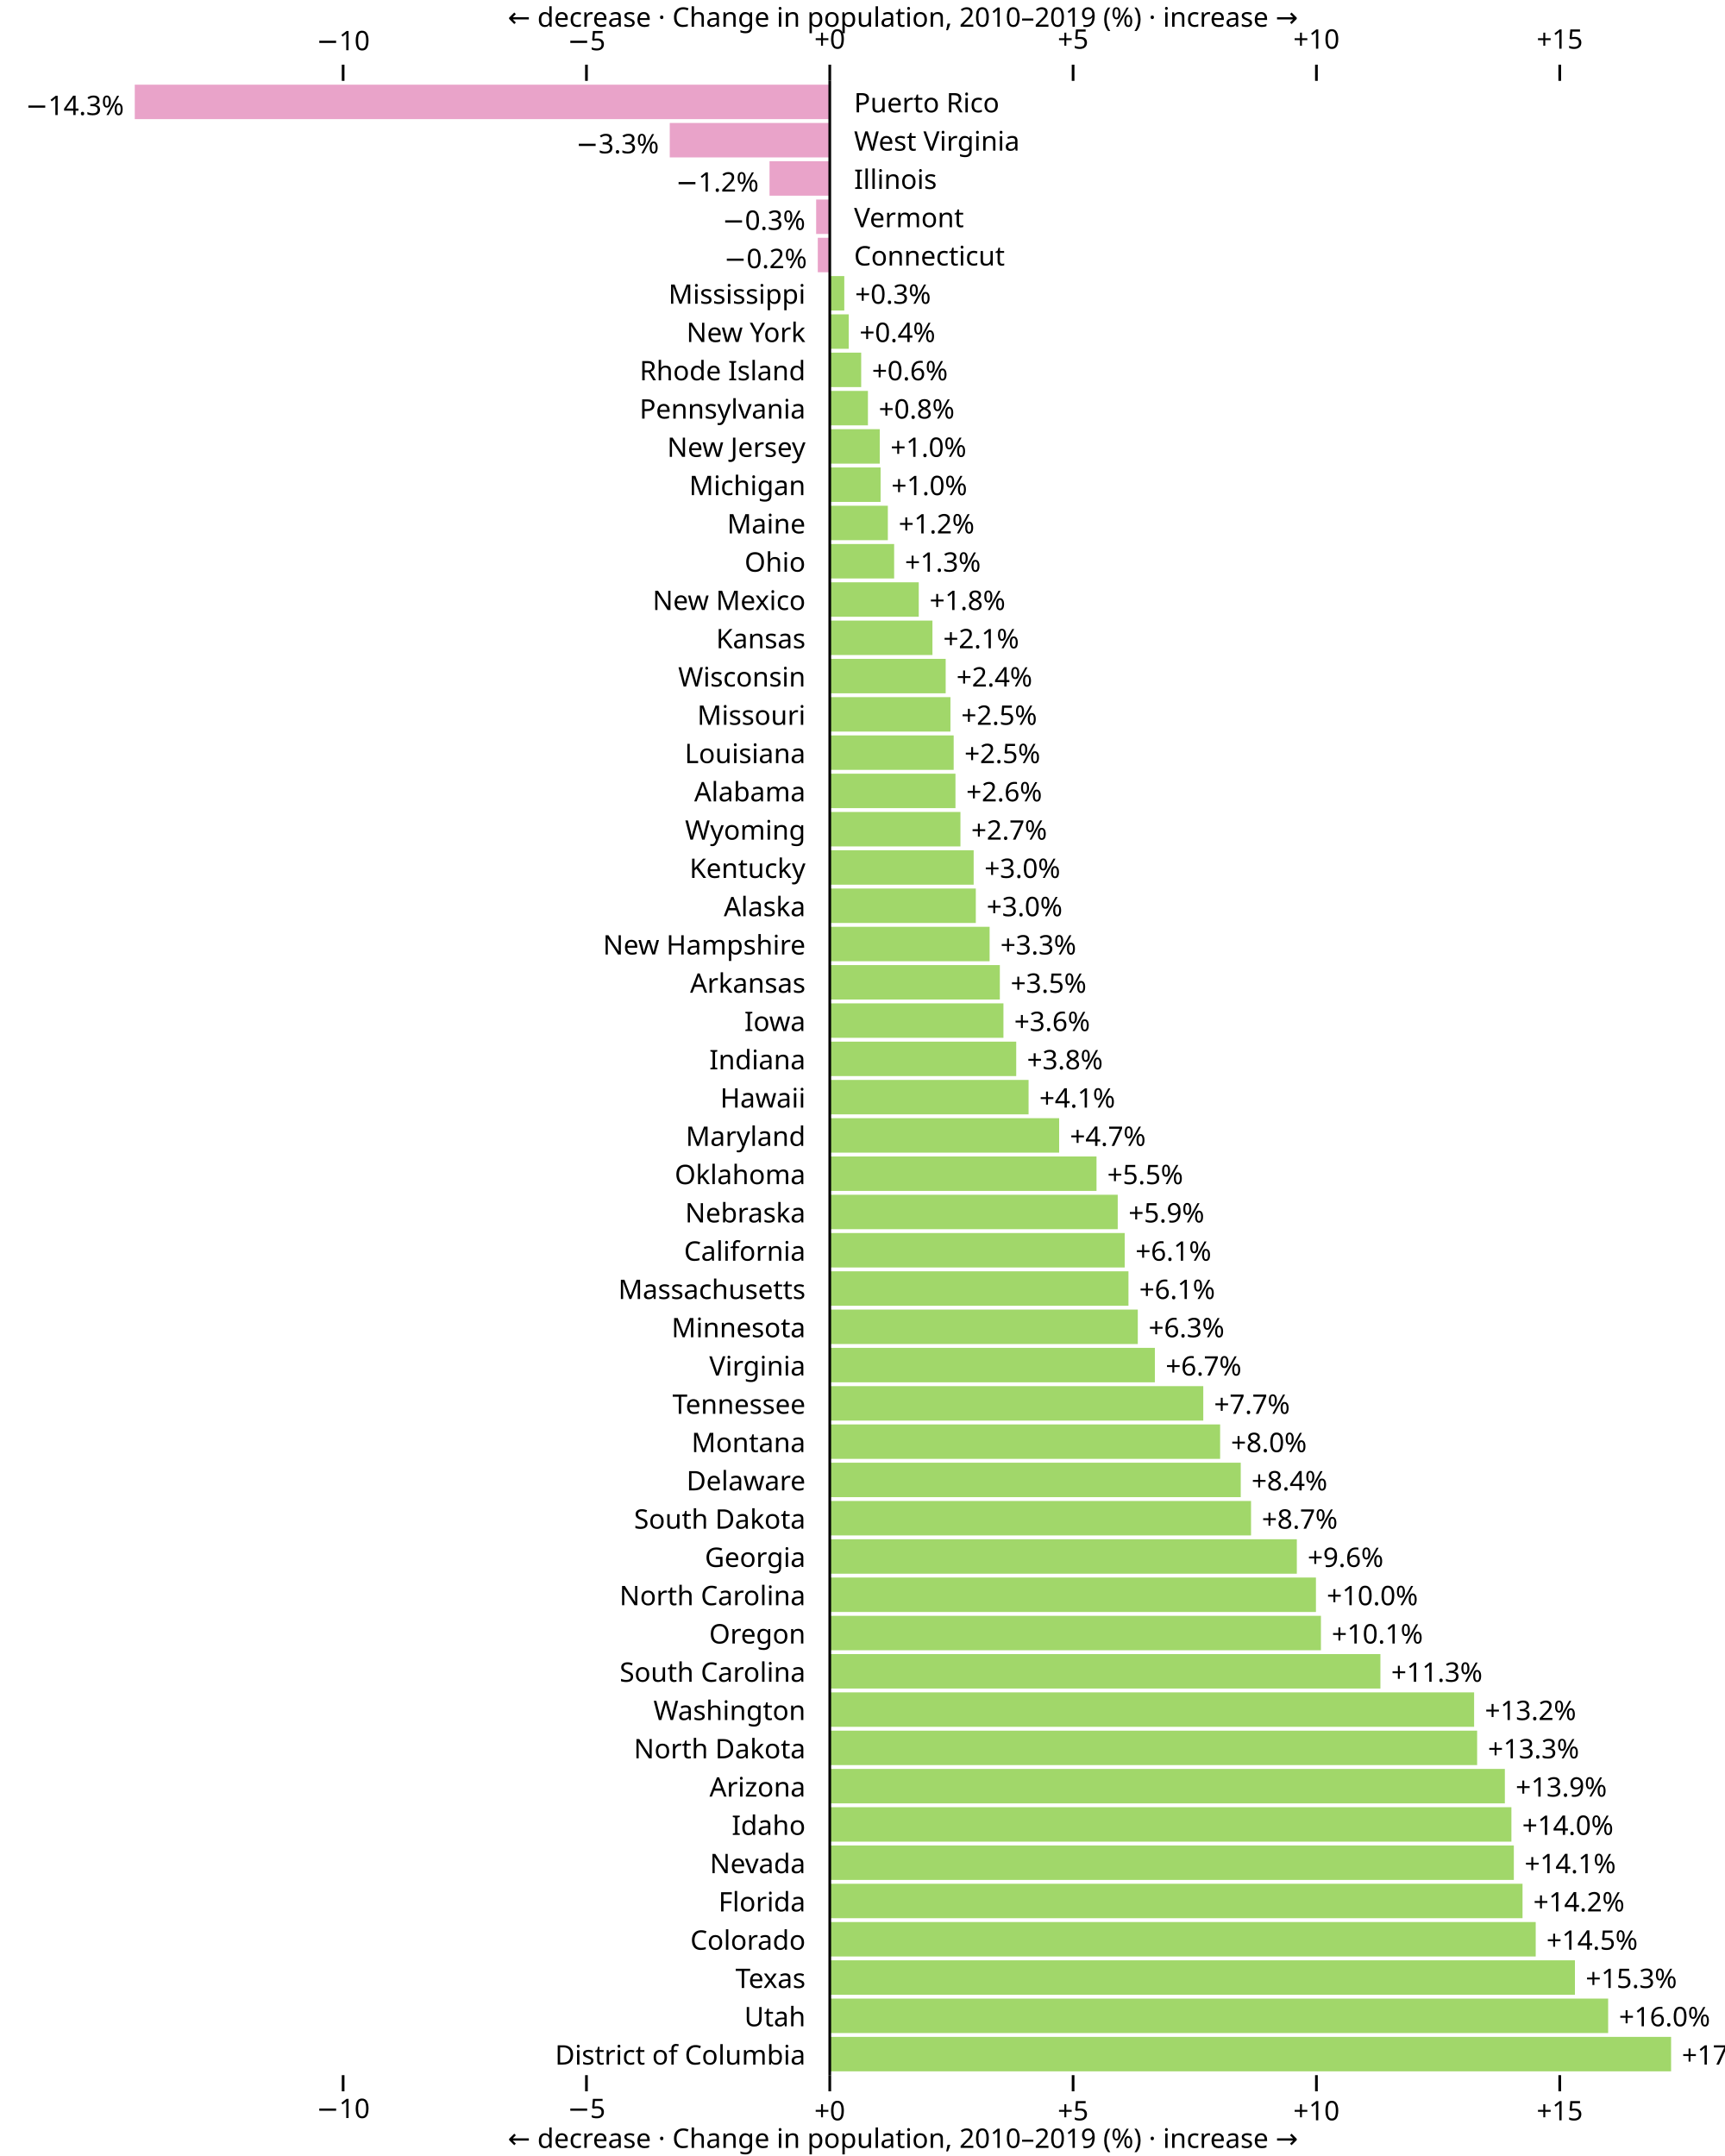
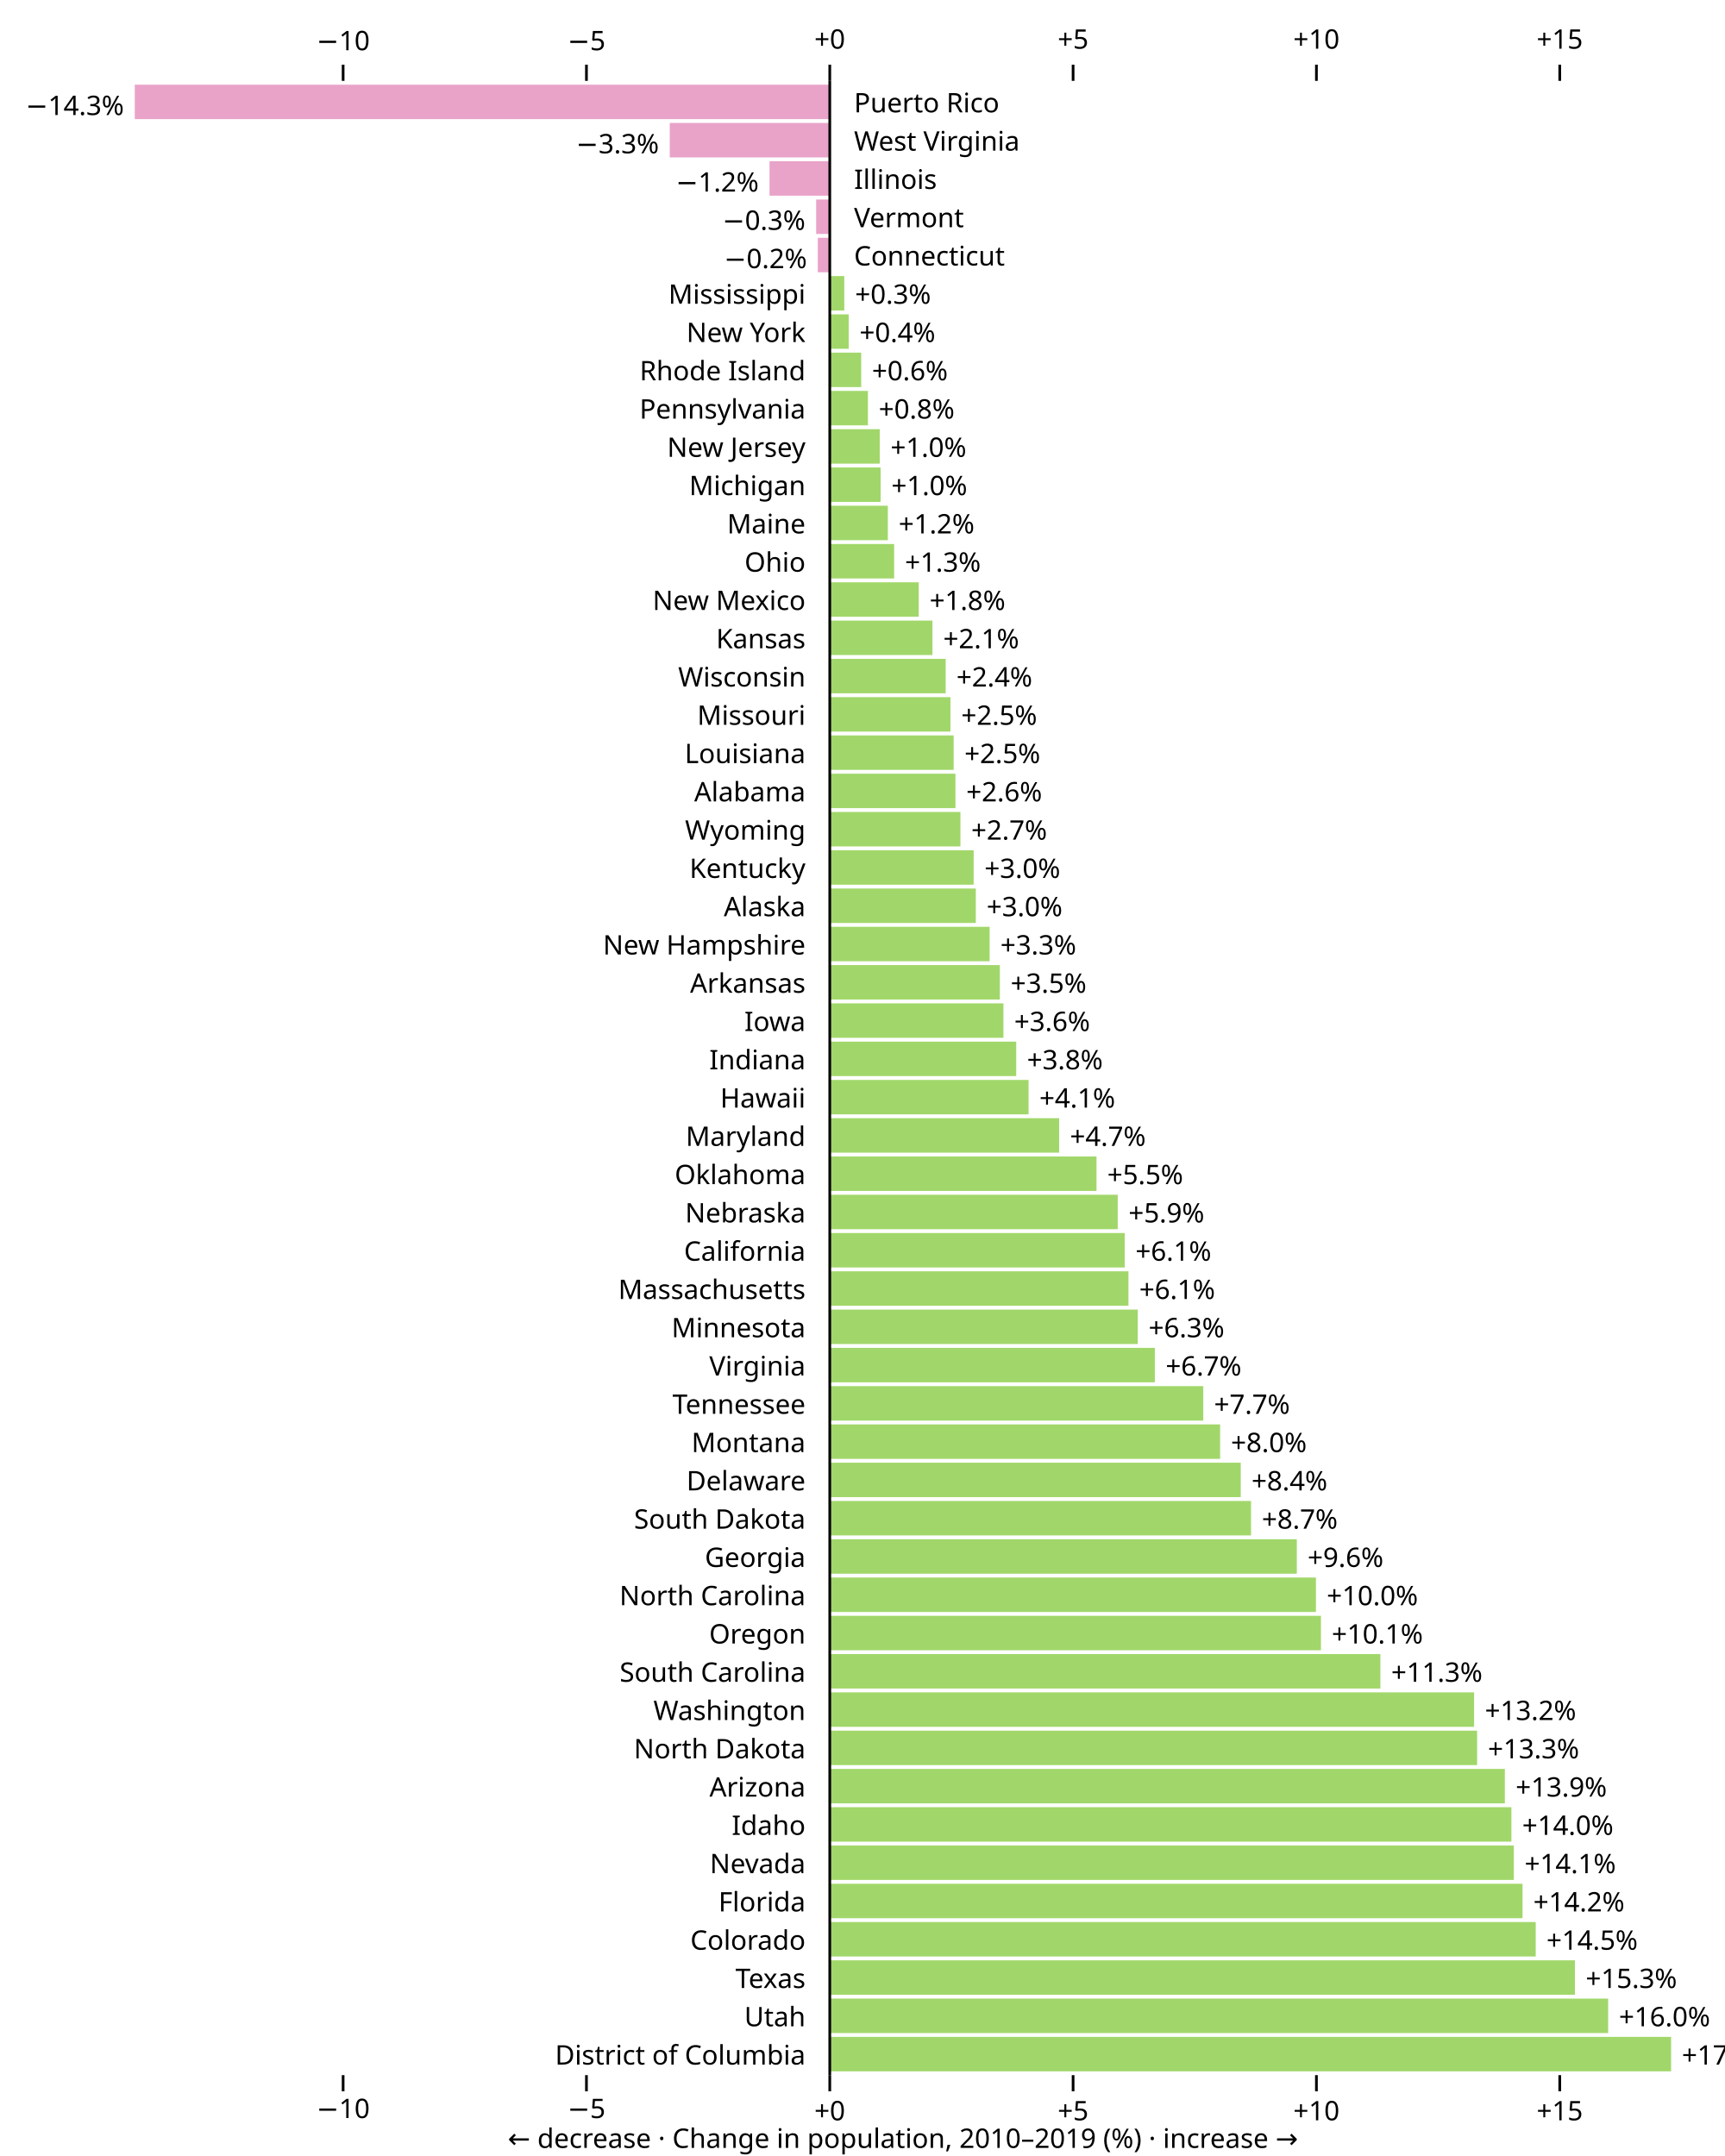
<svg xmlns="http://www.w3.org/2000/svg" width="640" height="800" viewBox="0 0 640 800">
  <line x1="127.303" y1="770" x2="127.303" y2="776" stroke="currentColor" stroke-width="1" />
  <line x1="217.58" y1="770" x2="217.58" y2="776" stroke="currentColor" stroke-width="1" />
  <line x1="307.857" y1="770" x2="307.857" y2="776" stroke="currentColor" stroke-width="1" />
  <line x1="398.134" y1="770" x2="398.134" y2="776" stroke="currentColor" stroke-width="1" />
  <line x1="488.412" y1="770" x2="488.412" y2="776" stroke="currentColor" stroke-width="1" />
  <line x1="578.689" y1="770" x2="578.689" y2="776" stroke="currentColor" stroke-width="1" />
  <text x="127.303" y="779" font-family="system-ui, sans-serif" font-size="10" text-anchor="middle" dominant-baseline="text-before-edge" fill="currentColor">−10</text>
  <text x="217.58" y="779" font-family="system-ui, sans-serif" font-size="10" text-anchor="middle" dominant-baseline="text-before-edge" fill="currentColor">−5</text>
  <text x="307.857" y="779" font-family="system-ui, sans-serif" font-size="10" text-anchor="middle" dominant-baseline="text-before-edge" fill="currentColor">+0</text>
  <text x="398.134" y="779" font-family="system-ui, sans-serif" font-size="10" text-anchor="middle" dominant-baseline="text-before-edge" fill="currentColor">+5</text>
  <text x="488.412" y="779" font-family="system-ui, sans-serif" font-size="10" text-anchor="middle" dominant-baseline="text-before-edge" fill="currentColor">+10</text>
  <text x="578.689" y="779" font-family="system-ui, sans-serif" font-size="10" text-anchor="middle" dominant-baseline="text-before-edge" fill="currentColor">+15</text>
  <text x="335" y="797" font-family="system-ui, sans-serif" font-size="10" text-anchor="middle" fill="currentColor">← decrease · Change in population, 2010–2019 (%) · increase →</text>
  <line x1="127.303" y1="30" x2="127.303" y2="24" stroke="currentColor" stroke-width="1" />
  <line x1="217.58" y1="30" x2="217.58" y2="24" stroke="currentColor" stroke-width="1" />
  <line x1="307.857" y1="30" x2="307.857" y2="24" stroke="currentColor" stroke-width="1" />
  <line x1="398.134" y1="30" x2="398.134" y2="24" stroke="currentColor" stroke-width="1" />
  <line x1="488.412" y1="30" x2="488.412" y2="24" stroke="currentColor" stroke-width="1" />
  <line x1="578.689" y1="30" x2="578.689" y2="24" stroke="currentColor" stroke-width="1" />
  <text x="127.303" y="21" font-family="system-ui, sans-serif" font-size="10" text-anchor="middle" dominant-baseline="text-after-edge" fill="currentColor">−10</text>
  <text x="217.58" y="21" font-family="system-ui, sans-serif" font-size="10" text-anchor="middle" dominant-baseline="text-after-edge" fill="currentColor">−5</text>
  <text x="307.857" y="21" font-family="system-ui, sans-serif" font-size="10" text-anchor="middle" dominant-baseline="text-after-edge" fill="currentColor">+0</text>
  <text x="398.134" y="21" font-family="system-ui, sans-serif" font-size="10" text-anchor="middle" dominant-baseline="text-after-edge" fill="currentColor">+5</text>
  <text x="488.412" y="21" font-family="system-ui, sans-serif" font-size="10" text-anchor="middle" dominant-baseline="text-after-edge" fill="currentColor">+10</text>
  <text x="578.689" y="21" font-family="system-ui, sans-serif" font-size="10" text-anchor="middle" dominant-baseline="text-after-edge" fill="currentColor">+15</text>
-   <text x="335" y="3" font-family="system-ui, sans-serif" font-size="10" text-anchor="middle" dominant-baseline="text-before-edge" fill="currentColor">← decrease · Change in population, 2010–2019 (%) · increase →</text>
  <rect x="307.857" y="457.524" width="109.42" height="12.783" fill="#a1d76a" />
  <rect x="307.857" y="727.39" width="276.467" height="12.783" fill="#a1d76a" />
  <rect x="307.857" y="698.983" width="257.025" height="12.783" fill="#a1d76a" />
  <rect x="307.857" y="116.641" width="7.031" height="12.783" fill="#a1d76a" />
  <rect x="307.857" y="145.048" width="14.159" height="12.783" fill="#a1d76a" />
  <rect x="285.509" y="59.827" width="22.348" height="12.783" fill="#e9a3c9" />
  <rect x="307.857" y="201.862" width="23.882" height="12.783" fill="#a1d76a" />
  <rect x="307.857" y="571.152" width="173.287" height="12.783" fill="#a1d76a" />
  <rect x="307.857" y="585.355" width="180.375" height="12.783" fill="#a1d76a" />
  <rect x="307.857" y="173.455" width="18.856" height="12.783" fill="#a1d76a" />
  <rect x="307.857" y="159.251" width="18.544" height="12.783" fill="#a1d76a" />
  <rect x="307.857" y="500.134" width="120.616" height="12.783" fill="#a1d76a" />
  <rect x="307.857" y="627.965" width="239.06" height="12.783" fill="#a1d76a" />
  <rect x="307.857" y="656.372" width="250.465" height="12.783" fill="#a1d76a" />
  <rect x="307.857" y="471.727" width="110.819" height="12.783" fill="#a1d76a" />
  <rect x="307.857" y="514.338" width="138.577" height="12.783" fill="#a1d76a" />
  <rect x="307.857" y="386.507" width="69.177" height="12.783" fill="#a1d76a" />
  <rect x="307.857" y="258.676" width="44.77" height="12.783" fill="#a1d76a" />
  <rect x="307.857" y="414.914" width="85.102" height="12.783" fill="#a1d76a" />
  <rect x="307.857" y="244.472" width="43.003" height="12.783" fill="#a1d76a" />
  <rect x="307.857" y="713.186" width="261.914" height="12.783" fill="#a1d76a" />
  <rect x="307.857" y="485.931" width="114.28" height="12.783" fill="#a1d76a" />
  <rect x="307.857" y="613.762" width="204.293" height="12.783" fill="#a1d76a" />
  <rect x="307.857" y="287.083" width="46.633" height="12.783" fill="#a1d76a" />
  <rect x="307.857" y="272.879" width="45.97" height="12.783" fill="#a1d76a" />
  <rect x="307.857" y="315.489" width="53.386" height="12.783" fill="#a1d76a" />
  <rect x="307.857" y="599.559" width="182.23" height="12.783" fill="#a1d76a" />
  <rect x="307.857" y="429.117" width="98.966" height="12.783" fill="#a1d76a" />
  <rect x="303.407" y="88.234" width="4.451" height="12.783" fill="#e9a3c9" />
  <rect x="307.857" y="741.593" width="288.79" height="12.783" fill="#a1d76a" />
  <rect x="50" y="31.42" width="257.857" height="12.783" fill="#e9a3c9" />
  <rect x="307.857" y="372.303" width="64.434" height="12.783" fill="#a1d76a" />
  <rect x="307.857" y="684.779" width="253.798" height="12.783" fill="#a1d76a" />
  <rect x="307.857" y="358.1" width="63.101" height="12.783" fill="#a1d76a" />
  <rect x="307.857" y="102.438" width="5.386" height="12.783" fill="#a1d76a" />
  <rect x="307.857" y="230.269" width="38.094" height="12.783" fill="#a1d76a" />
  <rect x="307.857" y="216.065" width="33.013" height="12.783" fill="#a1d76a" />
  <rect x="307.857" y="443.321" width="106.836" height="12.783" fill="#a1d76a" />
  <rect x="248.488" y="45.624" width="59.369" height="12.783" fill="#e9a3c9" />
  <rect x="307.857" y="670.576" width="252.895" height="12.783" fill="#a1d76a" />
  <rect x="307.857" y="400.71" width="73.76" height="12.783" fill="#a1d76a" />
  <rect x="307.857" y="343.896" width="59.305" height="12.783" fill="#a1d76a" />
  <rect x="307.857" y="187.658" width="21.545" height="12.783" fill="#a1d76a" />
  <rect x="307.857" y="528.541" width="144.826" height="12.783" fill="#a1d76a" />
  <rect x="307.857" y="130.845" width="11.654" height="12.783" fill="#a1d76a" />
  <rect x="307.857" y="542.745" width="152.477" height="12.783" fill="#a1d76a" />
  <rect x="307.857" y="556.948" width="156.296" height="12.783" fill="#a1d76a" />
  <rect x="307.857" y="642.169" width="240.181" height="12.783" fill="#a1d76a" />
  <rect x="307.857" y="329.693" width="54.184" height="12.783" fill="#a1d76a" />
  <rect x="307.857" y="755.797" width="312.143" height="12.783" fill="#a1d76a" />
  <rect x="302.802" y="74.031" width="5.055" height="12.783" fill="#e9a3c9" />
  <rect x="307.857" y="301.286" width="48.478" height="12.783" fill="#a1d76a" />
  <text x="298.857" y="463.916" font-family="system-ui, sans-serif" font-size="10" text-anchor="end" dominant-baseline="central" fill="currentColor">California</text>
  <text x="298.857" y="733.781" font-family="system-ui, sans-serif" font-size="10" text-anchor="end" dominant-baseline="central" fill="currentColor">Texas</text>
  <text x="298.857" y="705.374" font-family="system-ui, sans-serif" font-size="10" text-anchor="end" dominant-baseline="central" fill="currentColor">Florida</text>
  <text x="298.857" y="123.033" font-family="system-ui, sans-serif" font-size="10" text-anchor="end" dominant-baseline="central" fill="currentColor">New York</text>
  <text x="298.857" y="151.44" font-family="system-ui, sans-serif" font-size="10" text-anchor="end" dominant-baseline="central" fill="currentColor">Pennsylvania</text>
  <text x="316.857" y="66.219" font-family="system-ui, sans-serif" font-size="10" text-anchor="start" dominant-baseline="central" fill="currentColor">Illinois</text>
  <text x="298.857" y="208.253" font-family="system-ui, sans-serif" font-size="10" text-anchor="end" dominant-baseline="central" fill="currentColor">Ohio</text>
  <text x="298.857" y="577.543" font-family="system-ui, sans-serif" font-size="10" text-anchor="end" dominant-baseline="central" fill="currentColor">Georgia</text>
  <text x="298.857" y="591.747" font-family="system-ui, sans-serif" font-size="10" text-anchor="end" dominant-baseline="central" fill="currentColor">North Carolina</text>
  <text x="298.857" y="179.846" font-family="system-ui, sans-serif" font-size="10" text-anchor="end" dominant-baseline="central" fill="currentColor">Michigan</text>
  <text x="298.857" y="165.643" font-family="system-ui, sans-serif" font-size="10" text-anchor="end" dominant-baseline="central" fill="currentColor">New Jersey</text>
  <text x="298.857" y="506.526" font-family="system-ui, sans-serif" font-size="10" text-anchor="end" dominant-baseline="central" fill="currentColor">Virginia</text>
  <text x="298.857" y="634.357" font-family="system-ui, sans-serif" font-size="10" text-anchor="end" dominant-baseline="central" fill="currentColor">Washington</text>
  <text x="298.857" y="662.764" font-family="system-ui, sans-serif" font-size="10" text-anchor="end" dominant-baseline="central" fill="currentColor">Arizona</text>
  <text x="298.857" y="478.119" font-family="system-ui, sans-serif" font-size="10" text-anchor="end" dominant-baseline="central" fill="currentColor">Massachusetts</text>
  <text x="298.857" y="520.729" font-family="system-ui, sans-serif" font-size="10" text-anchor="end" dominant-baseline="central" fill="currentColor">Tennessee</text>
  <text x="298.857" y="392.898" font-family="system-ui, sans-serif" font-size="10" text-anchor="end" dominant-baseline="central" fill="currentColor">Indiana</text>
  <text x="298.857" y="265.067" font-family="system-ui, sans-serif" font-size="10" text-anchor="end" dominant-baseline="central" fill="currentColor">Missouri</text>
  <text x="298.857" y="421.305" font-family="system-ui, sans-serif" font-size="10" text-anchor="end" dominant-baseline="central" fill="currentColor">Maryland</text>
  <text x="298.857" y="250.864" font-family="system-ui, sans-serif" font-size="10" text-anchor="end" dominant-baseline="central" fill="currentColor">Wisconsin</text>
  <text x="298.857" y="719.578" font-family="system-ui, sans-serif" font-size="10" text-anchor="end" dominant-baseline="central" fill="currentColor">Colorado</text>
  <text x="298.857" y="492.322" font-family="system-ui, sans-serif" font-size="10" text-anchor="end" dominant-baseline="central" fill="currentColor">Minnesota</text>
  <text x="298.857" y="620.154" font-family="system-ui, sans-serif" font-size="10" text-anchor="end" dominant-baseline="central" fill="currentColor">South Carolina</text>
  <text x="298.857" y="293.474" font-family="system-ui, sans-serif" font-size="10" text-anchor="end" dominant-baseline="central" fill="currentColor">Alabama</text>
  <text x="298.857" y="279.271" font-family="system-ui, sans-serif" font-size="10" text-anchor="end" dominant-baseline="central" fill="currentColor">Louisiana</text>
  <text x="298.857" y="321.881" font-family="system-ui, sans-serif" font-size="10" text-anchor="end" dominant-baseline="central" fill="currentColor">Kentucky</text>
  <text x="298.857" y="605.95" font-family="system-ui, sans-serif" font-size="10" text-anchor="end" dominant-baseline="central" fill="currentColor">Oregon</text>
  <text x="298.857" y="435.509" font-family="system-ui, sans-serif" font-size="10" text-anchor="end" dominant-baseline="central" fill="currentColor">Oklahoma</text>
  <text x="316.857" y="94.626" font-family="system-ui, sans-serif" font-size="10" text-anchor="start" dominant-baseline="central" fill="currentColor">Connecticut</text>
  <text x="298.857" y="747.985" font-family="system-ui, sans-serif" font-size="10" text-anchor="end" dominant-baseline="central" fill="currentColor">Utah</text>
  <text x="316.857" y="37.812" font-family="system-ui, sans-serif" font-size="10" text-anchor="start" dominant-baseline="central" fill="currentColor">Puerto Rico</text>
  <text x="298.857" y="378.695" font-family="system-ui, sans-serif" font-size="10" text-anchor="end" dominant-baseline="central" fill="currentColor">Iowa</text>
  <text x="298.857" y="691.171" font-family="system-ui, sans-serif" font-size="10" text-anchor="end" dominant-baseline="central" fill="currentColor">Nevada</text>
  <text x="298.857" y="364.491" font-family="system-ui, sans-serif" font-size="10" text-anchor="end" dominant-baseline="central" fill="currentColor">Arkansas</text>
  <text x="298.857" y="108.829" font-family="system-ui, sans-serif" font-size="10" text-anchor="end" dominant-baseline="central" fill="currentColor">Mississippi</text>
  <text x="298.857" y="236.66" font-family="system-ui, sans-serif" font-size="10" text-anchor="end" dominant-baseline="central" fill="currentColor">Kansas</text>
  <text x="298.857" y="222.457" font-family="system-ui, sans-serif" font-size="10" text-anchor="end" dominant-baseline="central" fill="currentColor">New Mexico</text>
  <text x="298.857" y="449.712" font-family="system-ui, sans-serif" font-size="10" text-anchor="end" dominant-baseline="central" fill="currentColor">Nebraska</text>
  <text x="316.857" y="52.015" font-family="system-ui, sans-serif" font-size="10" text-anchor="start" dominant-baseline="central" fill="currentColor">West Virginia</text>
  <text x="298.857" y="676.967" font-family="system-ui, sans-serif" font-size="10" text-anchor="end" dominant-baseline="central" fill="currentColor">Idaho</text>
  <text x="298.857" y="407.102" font-family="system-ui, sans-serif" font-size="10" text-anchor="end" dominant-baseline="central" fill="currentColor">Hawaii</text>
  <text x="298.857" y="350.288" font-family="system-ui, sans-serif" font-size="10" text-anchor="end" dominant-baseline="central" fill="currentColor">New Hampshire</text>
  <text x="298.857" y="194.05" font-family="system-ui, sans-serif" font-size="10" text-anchor="end" dominant-baseline="central" fill="currentColor">Maine</text>
  <text x="298.857" y="534.933" font-family="system-ui, sans-serif" font-size="10" text-anchor="end" dominant-baseline="central" fill="currentColor">Montana</text>
  <text x="298.857" y="137.236" font-family="system-ui, sans-serif" font-size="10" text-anchor="end" dominant-baseline="central" fill="currentColor">Rhode Island</text>
  <text x="298.857" y="549.136" font-family="system-ui, sans-serif" font-size="10" text-anchor="end" dominant-baseline="central" fill="currentColor">Delaware</text>
  <text x="298.857" y="563.34" font-family="system-ui, sans-serif" font-size="10" text-anchor="end" dominant-baseline="central" fill="currentColor">South Dakota</text>
  <text x="298.857" y="648.56" font-family="system-ui, sans-serif" font-size="10" text-anchor="end" dominant-baseline="central" fill="currentColor">North Dakota</text>
  <text x="298.857" y="336.084" font-family="system-ui, sans-serif" font-size="10" text-anchor="end" dominant-baseline="central" fill="currentColor">Alaska</text>
  <text x="298.857" y="762.188" font-family="system-ui, sans-serif" font-size="10" text-anchor="end" dominant-baseline="central" fill="currentColor">District of Columbia</text>
  <text x="316.857" y="80.422" font-family="system-ui, sans-serif" font-size="10" text-anchor="start" dominant-baseline="central" fill="currentColor">Vermont</text>
  <text x="298.857" y="307.678" font-family="system-ui, sans-serif" font-size="10" text-anchor="end" dominant-baseline="central" fill="currentColor">Wyoming</text>
  <text x="421.277" y="463.916" font-family="system-ui, sans-serif" font-size="10" text-anchor="start" dominant-baseline="central" fill="currentColor">+6.1%</text>
  <text x="588.324" y="733.781" font-family="system-ui, sans-serif" font-size="10" text-anchor="start" dominant-baseline="central" fill="currentColor">+15.3%</text>
  <text x="568.882" y="705.374" font-family="system-ui, sans-serif" font-size="10" text-anchor="start" dominant-baseline="central" fill="currentColor">+14.2%</text>
  <text x="318.888" y="123.033" font-family="system-ui, sans-serif" font-size="10" text-anchor="start" dominant-baseline="central" fill="currentColor">+0.4%</text>
  <text x="326.016" y="151.44" font-family="system-ui, sans-serif" font-size="10" text-anchor="start" dominant-baseline="central" fill="currentColor">+0.8%</text>
  <text x="281.509" y="66.219" font-family="system-ui, sans-serif" font-size="10" text-anchor="end" dominant-baseline="central" fill="currentColor">−1.2%</text>
  <text x="335.739" y="208.253" font-family="system-ui, sans-serif" font-size="10" text-anchor="start" dominant-baseline="central" fill="currentColor">+1.3%</text>
  <text x="485.144" y="577.543" font-family="system-ui, sans-serif" font-size="10" text-anchor="start" dominant-baseline="central" fill="currentColor">+9.6%</text>
  <text x="492.232" y="591.747" font-family="system-ui, sans-serif" font-size="10" text-anchor="start" dominant-baseline="central" fill="currentColor">+10.0%</text>
  <text x="330.713" y="179.846" font-family="system-ui, sans-serif" font-size="10" text-anchor="start" dominant-baseline="central" fill="currentColor">+1.0%</text>
  <text x="330.401" y="165.643" font-family="system-ui, sans-serif" font-size="10" text-anchor="start" dominant-baseline="central" fill="currentColor">+1.0%</text>
  <text x="432.473" y="506.526" font-family="system-ui, sans-serif" font-size="10" text-anchor="start" dominant-baseline="central" fill="currentColor">+6.7%</text>
  <text x="550.918" y="634.357" font-family="system-ui, sans-serif" font-size="10" text-anchor="start" dominant-baseline="central" fill="currentColor">+13.2%</text>
  <text x="562.322" y="662.764" font-family="system-ui, sans-serif" font-size="10" text-anchor="start" dominant-baseline="central" fill="currentColor">+13.9%</text>
  <text x="422.676" y="478.119" font-family="system-ui, sans-serif" font-size="10" text-anchor="start" dominant-baseline="central" fill="currentColor">+6.1%</text>
  <text x="450.434" y="520.729" font-family="system-ui, sans-serif" font-size="10" text-anchor="start" dominant-baseline="central" fill="currentColor">+7.7%</text>
  <text x="381.034" y="392.898" font-family="system-ui, sans-serif" font-size="10" text-anchor="start" dominant-baseline="central" fill="currentColor">+3.8%</text>
  <text x="356.627" y="265.067" font-family="system-ui, sans-serif" font-size="10" text-anchor="start" dominant-baseline="central" fill="currentColor">+2.5%</text>
  <text x="396.959" y="421.305" font-family="system-ui, sans-serif" font-size="10" text-anchor="start" dominant-baseline="central" fill="currentColor">+4.7%</text>
  <text x="354.86" y="250.864" font-family="system-ui, sans-serif" font-size="10" text-anchor="start" dominant-baseline="central" fill="currentColor">+2.4%</text>
  <text x="573.771" y="719.578" font-family="system-ui, sans-serif" font-size="10" text-anchor="start" dominant-baseline="central" fill="currentColor">+14.5%</text>
  <text x="426.137" y="492.322" font-family="system-ui, sans-serif" font-size="10" text-anchor="start" dominant-baseline="central" fill="currentColor">+6.3%</text>
  <text x="516.151" y="620.154" font-family="system-ui, sans-serif" font-size="10" text-anchor="start" dominant-baseline="central" fill="currentColor">+11.3%</text>
  <text x="358.49" y="293.474" font-family="system-ui, sans-serif" font-size="10" text-anchor="start" dominant-baseline="central" fill="currentColor">+2.6%</text>
  <text x="357.827" y="279.271" font-family="system-ui, sans-serif" font-size="10" text-anchor="start" dominant-baseline="central" fill="currentColor">+2.5%</text>
  <text x="365.243" y="321.881" font-family="system-ui, sans-serif" font-size="10" text-anchor="start" dominant-baseline="central" fill="currentColor">+3.0%</text>
  <text x="494.087" y="605.95" font-family="system-ui, sans-serif" font-size="10" text-anchor="start" dominant-baseline="central" fill="currentColor">+10.1%</text>
  <text x="410.823" y="435.509" font-family="system-ui, sans-serif" font-size="10" text-anchor="start" dominant-baseline="central" fill="currentColor">+5.5%</text>
  <text x="299.407" y="94.626" font-family="system-ui, sans-serif" font-size="10" text-anchor="end" dominant-baseline="central" fill="currentColor">−0.2%</text>
  <text x="600.647" y="747.985" font-family="system-ui, sans-serif" font-size="10" text-anchor="start" dominant-baseline="central" fill="currentColor">+16.0%</text>
  <text x="46" y="37.812" font-family="system-ui, sans-serif" font-size="10" text-anchor="end" dominant-baseline="central" fill="currentColor">−14.3%</text>
  <text x="376.291" y="378.695" font-family="system-ui, sans-serif" font-size="10" text-anchor="start" dominant-baseline="central" fill="currentColor">+3.6%</text>
  <text x="565.655" y="691.171" font-family="system-ui, sans-serif" font-size="10" text-anchor="start" dominant-baseline="central" fill="currentColor">+14.1%</text>
  <text x="374.958" y="364.491" font-family="system-ui, sans-serif" font-size="10" text-anchor="start" dominant-baseline="central" fill="currentColor">+3.5%</text>
  <text x="317.243" y="108.829" font-family="system-ui, sans-serif" font-size="10" text-anchor="start" dominant-baseline="central" fill="currentColor">+0.3%</text>
  <text x="349.951" y="236.66" font-family="system-ui, sans-serif" font-size="10" text-anchor="start" dominant-baseline="central" fill="currentColor">+2.1%</text>
  <text x="344.87" y="222.457" font-family="system-ui, sans-serif" font-size="10" text-anchor="start" dominant-baseline="central" fill="currentColor">+1.8%</text>
  <text x="418.694" y="449.712" font-family="system-ui, sans-serif" font-size="10" text-anchor="start" dominant-baseline="central" fill="currentColor">+5.9%</text>
  <text x="244.488" y="52.015" font-family="system-ui, sans-serif" font-size="10" text-anchor="end" dominant-baseline="central" fill="currentColor">−3.3%</text>
  <text x="564.753" y="676.967" font-family="system-ui, sans-serif" font-size="10" text-anchor="start" dominant-baseline="central" fill="currentColor">+14.0%</text>
  <text x="385.617" y="407.102" font-family="system-ui, sans-serif" font-size="10" text-anchor="start" dominant-baseline="central" fill="currentColor">+4.1%</text>
  <text x="371.162" y="350.288" font-family="system-ui, sans-serif" font-size="10" text-anchor="start" dominant-baseline="central" fill="currentColor">+3.3%</text>
  <text x="333.402" y="194.05" font-family="system-ui, sans-serif" font-size="10" text-anchor="start" dominant-baseline="central" fill="currentColor">+1.2%</text>
  <text x="456.684" y="534.933" font-family="system-ui, sans-serif" font-size="10" text-anchor="start" dominant-baseline="central" fill="currentColor">+8.0%</text>
  <text x="323.511" y="137.236" font-family="system-ui, sans-serif" font-size="10" text-anchor="start" dominant-baseline="central" fill="currentColor">+0.6%</text>
  <text x="464.334" y="549.136" font-family="system-ui, sans-serif" font-size="10" text-anchor="start" dominant-baseline="central" fill="currentColor">+8.4%</text>
  <text x="468.153" y="563.34" font-family="system-ui, sans-serif" font-size="10" text-anchor="start" dominant-baseline="central" fill="currentColor">+8.7%</text>
  <text x="552.039" y="648.56" font-family="system-ui, sans-serif" font-size="10" text-anchor="start" dominant-baseline="central" fill="currentColor">+13.3%</text>
  <text x="366.041" y="336.084" font-family="system-ui, sans-serif" font-size="10" text-anchor="start" dominant-baseline="central" fill="currentColor">+3.0%</text>
  <text x="624" y="762.188" font-family="system-ui, sans-serif" font-size="10" text-anchor="start" dominant-baseline="central" fill="currentColor">+17.3%</text>
  <text x="298.802" y="80.422" font-family="system-ui, sans-serif" font-size="10" text-anchor="end" dominant-baseline="central" fill="currentColor">−0.3%</text>
  <text x="360.335" y="307.678" font-family="system-ui, sans-serif" font-size="10" text-anchor="start" dominant-baseline="central" fill="currentColor">+2.7%</text>
  <line x1="307.857" y1="30" x2="307.857" y2="770" stroke="#000" stroke-width="1" />
</svg>
